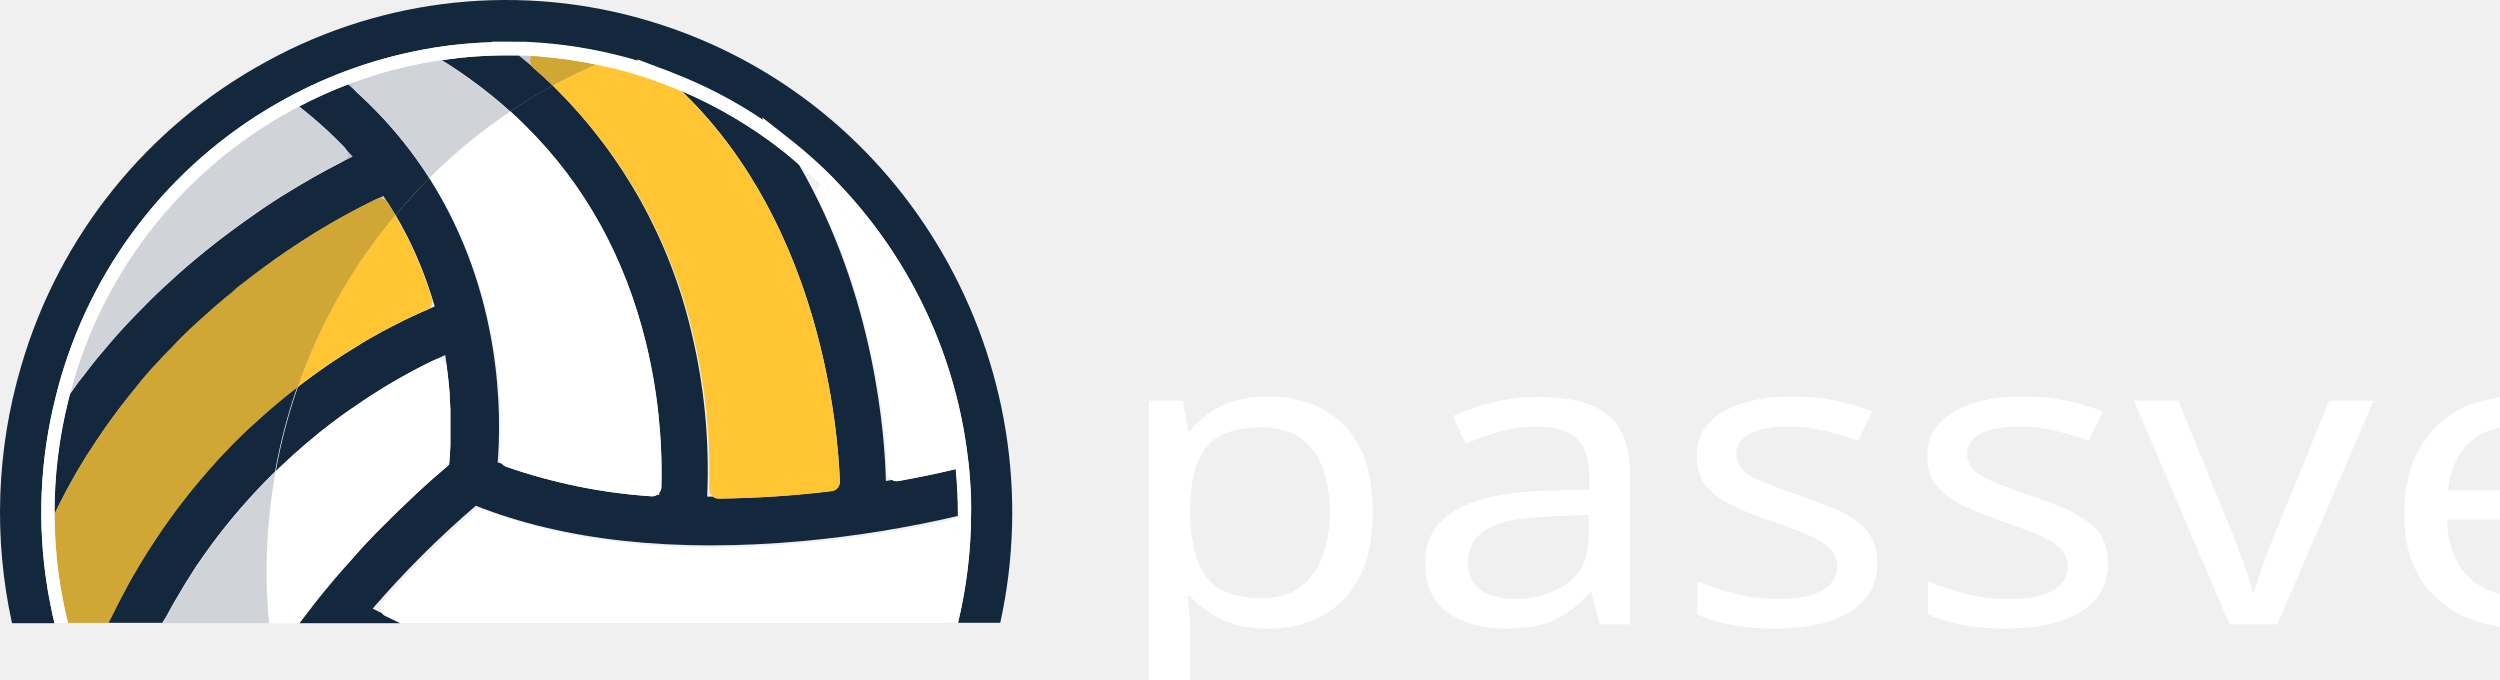
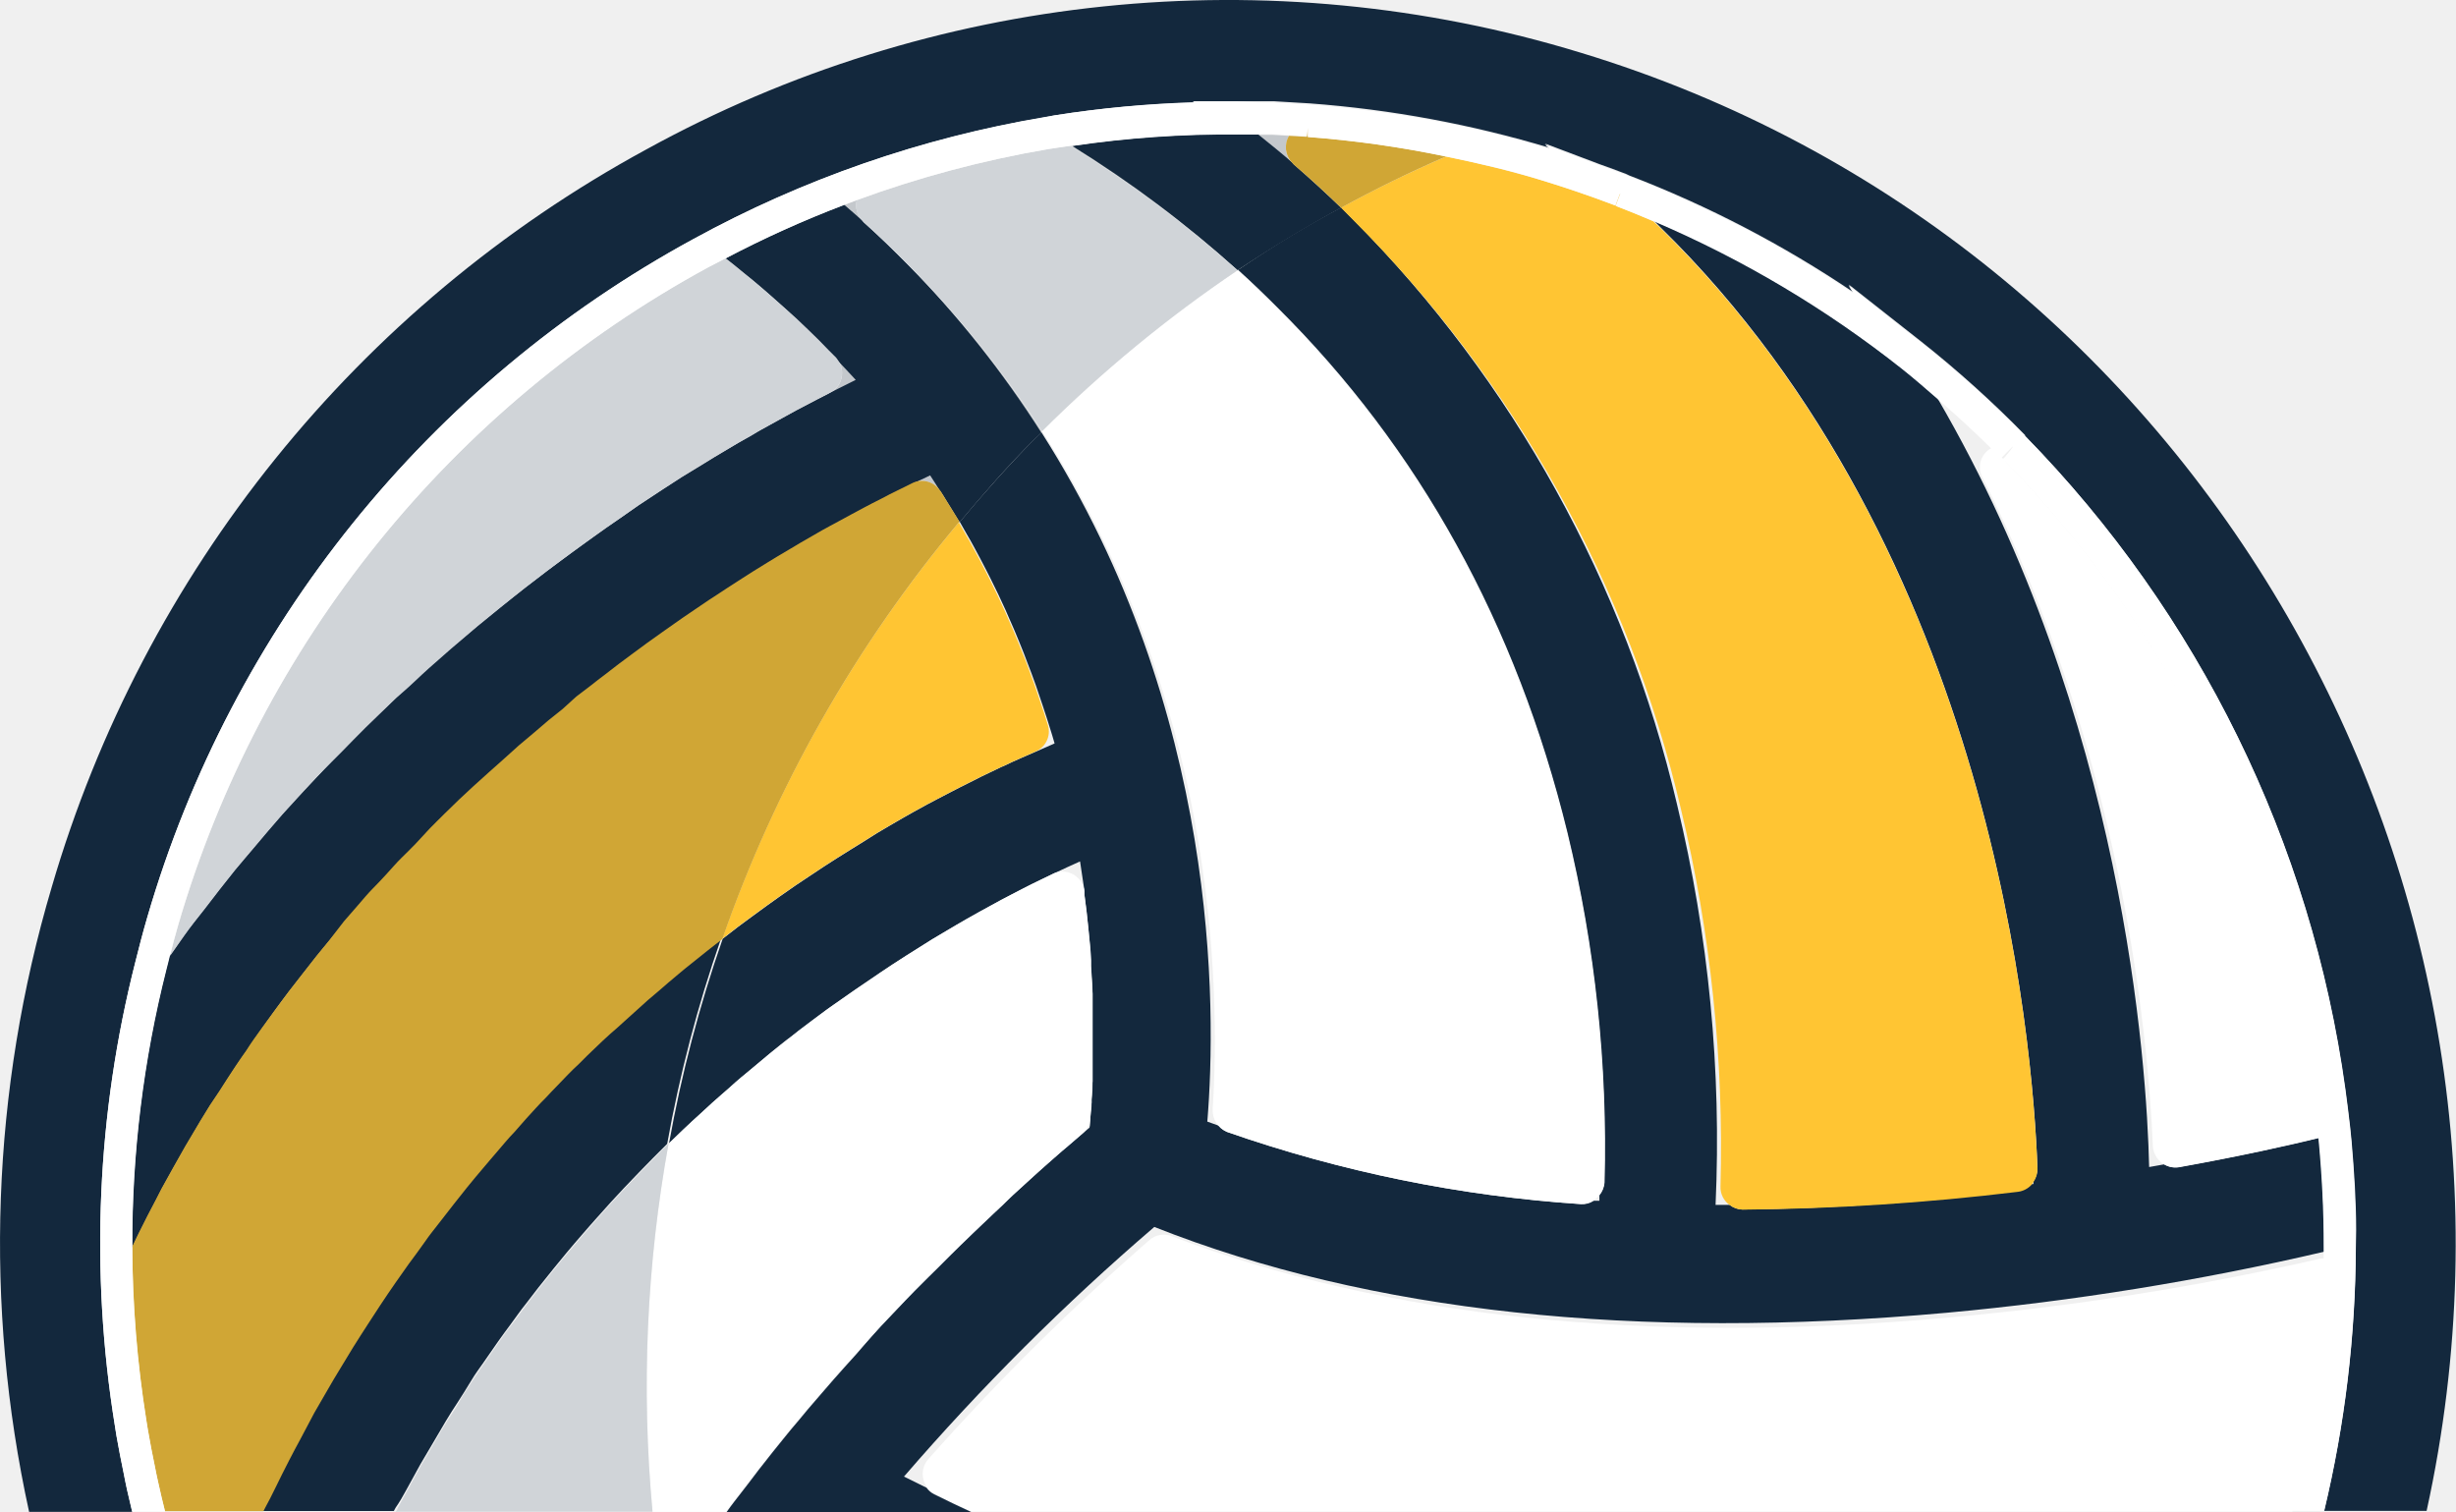
- <svg xmlns="http://www.w3.org/2000/svg" viewBox="0 0 431.26 117.29">
+ <svg xmlns="http://www.w3.org/2000/svg" viewBox="0 0 174.64 107.5">
  <defs>
-     <style>.cls-1{fill:none;}.cls-2{fill:#13283d;}.cls-3,.cls-6{fill:#fff;}.cls-4{fill:#ffc533;}.cls-5{opacity:0.2;}.cls-6{font-size:72px;font-family:AmericanCaptain, American Captain;letter-spacing:0.01em;}</style>
+     <style>.cls-1{fill:none;}.cls-2{fill:#13283d;}.cls-3{fill:#fff;}.cls-4{fill:#ffc533;}.cls-5{opacity:0.2;}</style>
  </defs>
  <g id="Layer_2" data-name="Layer 2">
    <g id="Layer_1-2" data-name="Layer 1">
      <path class="cls-1" d="M77.81,75.09c0,.54,0,1,0,1.54C77.78,76.14,77.8,75.63,77.81,75.09Z" />
      <path class="cls-1" d="M77.82,73.17c0,.59,0,1.15,0,1.69C77.82,74.32,77.83,73.76,77.82,73.17Z" />
      <path class="cls-1" d="M77.78,71.08c0,.66,0,1.31,0,1.92C77.82,72.39,77.8,71.74,77.78,71.08Z" />
      <path class="cls-1" d="M77.66,68.66c0,.7.08,1.38.11,2C77.74,70,77.71,69.36,77.66,68.66Z" />
      <path class="cls-1" d="M76.5,81.07l-.51.44Z" />
      <path class="cls-1" d="M77.74,76.92c0,.46,0,.91-.07,1.31C77.7,77.83,77.72,77.38,77.74,76.92Z" />
      <path class="cls-1" d="M75.55,81.88l-.56.49Z" />
      <path class="cls-1" d="M77.66,78.43q0,.58-.09,1.08Q77.61,79,77.66,78.43Z" />
      <path class="cls-1" d="M69.6,64.83l.73-.4Z" />
      <path class="cls-1" d="M68,65.77l.76-.44Z" />
      <path class="cls-1" d="M66.23,66.79l.79-.47Z" />
      <path class="cls-1" d="M71.17,64l.69-.36Z" />
      <path class="cls-1" d="M77.16,63.58c.11.82.21,1.62.28,2.39C77.37,65.2,77.27,64.4,77.16,63.58Z" />
      <path class="cls-1" d="M77.45,66c.07.79.14,1.55.19,2.3C77.59,67.54,77.52,66.78,77.45,66Z" />
      <path class="cls-1" d="M74,62.51l.6-.29Z" />
      <path class="cls-1" d="M72.65,63.2l.65-.33Z" />
      <path class="cls-1" d="M64.44,67.91l.78-.49Z" />
      <path class="cls-1" d="M56.74,101c-.36.42-.72.85-1.07,1.29C56,101.86,56.38,101.43,56.74,101Z" />
      <path class="cls-1" d="M54.92,103.23l-1,1.27Z" />
      <path class="cls-1" d="M58.62,98.8l-1.19,1.38Z" />
      <path class="cls-1" d="M76.86,80.76l.64-.53c0-.2,0-.43.06-.66A1.59,1.59,0,0,1,77,80.64Z" />
      <path class="cls-1" d="M60.83,96.31c-.54.59-1.08,1.2-1.63,1.82C59.75,97.51,60.29,96.9,60.83,96.31Z" />
      <path class="cls-1" d="M53.14,105.49c-.33.43-.66.85-1,1.29C52.48,106.34,52.81,105.92,53.14,105.49Z" />
      <path class="cls-1" d="M65.05,91.81l1-1Z" />
      <path class="cls-1" d="M62.69,94.28,61,96.16Z" />
      <path class="cls-1" d="M77.13,63.29c-.1-.68-.2-1.37-.31-2.08-.57.25-1.21.55-1.87.86A1.57,1.57,0,0,1,77.13,63.29Z" />
      <path class="cls-1" d="M74.49,82.81l-.63.56Z" />
      <path class="cls-1" d="M73.32,83.86l-.69.63Z" />
      <path class="cls-1" d="M70.65,86.31l-.8.76Z" />
      <path class="cls-1" d="M64.39,92.49l-1.14,1.2Z" />
      <path class="cls-1" d="M69.19,87.7l-.86.83Z" />
      <path class="cls-1" d="M67.65,89.2l-.92.92Z" />
      <path class="cls-1" d="M72,85l-.74.68Z" />
      <path class="cls-1" d="M71.47,43.35l.23.53Z" />
      <path class="cls-1" d="M72.44,45.61c.12.28.22.55.33.82C72.66,46.16,72.56,45.89,72.44,45.61Z" />
      <path class="cls-1" d="M68.73,38c.16.27.32.55.47.83C69.05,38.54,68.89,38.26,68.73,38Z" />
      <path class="cls-1" d="M70.09,40.5l.3.59Z" />
      <path class="cls-1" d="M73.32,47.87c.11.29.21.59.32.88C73.53,48.46,73.43,48.16,73.32,47.87Z" />
      <path class="cls-1" d="M62.59,69.12l.78-.52Z" />
      <path class="cls-1" d="M69.3,55.47l-1,.5Z" />
      <path class="cls-1" d="M74.1,50.11c.1.3.19.59.29.88C74.29,50.7,74.2,50.41,74.1,50.11Z" />
      <polygon class="cls-1" points="143.15 31.75 143.15 31.75 143.1 31.8 143.11 31.8 143.15 31.75" />
      <polygon class="cls-1" points="115.22 13.72 115.21 13.73 115.22 13.73 115.22 13.72" />
      <path class="cls-1" d="M82.08,87.24A167.6,167.6,0,0,0,64.28,105l1.6.79a1.6,1.6,0,0,1,.07-2,170.56,170.56,0,0,1,15.76-15.6,1.53,1.53,0,0,1,1.55-.27c15.11,5.8,33.76,7.74,55.5,5.77a197.24,197.24,0,0,0,26-4.12,1.43,1.43,0,0,1,.46,0c0-.16,0-.32,0-.48a197.29,197.29,0,0,1-26.83,4.31C116.29,95.34,97.35,93.29,82.08,87.24Z" />
      <path class="cls-1" d="M122.34,84.38a102.8,102.8,0,0,0-2.81-26.84A87.41,87.41,0,0,0,96.24,15.66a87.51,87.51,0,0,1,23,41.56A101.82,101.82,0,0,1,122,85.69h1A1.54,1.54,0,0,1,122.34,84.38Z" />
      <path class="cls-1" d="M153.9,82.82a1.53,1.53,0,0,1-.81-1.28c-.36-8.24-2.29-28.09-12.17-47.69a1.54,1.54,0,0,1,.61-2.06c-1.21-1.2-2.47-2.35-3.76-3.46C151.05,51.11,152.66,75.67,152.83,83Z" />
      <path class="cls-1" d="M144.44,84.26l.16,0c0-.06,0-.13,0-.19S144.5,84.19,144.44,84.26Z" />
      <path class="cls-1" d="M117.61,15.75l0,0,.49.46C117.9,16,117.76,15.89,117.61,15.75Z" />
      <path class="cls-1" d="M71.23,54.53l-1.42.68Z" />
      <path class="cls-1" d="M51.87,77.33c.27-.25.55-.5.83-.73C52.42,76.83,52.14,77.08,51.87,77.33Z" />
      <path class="cls-1" d="M47.68,81.18l.9-.87Z" />
      <path class="cls-1" d="M54,75.52l.74-.62Z" />
      <path class="cls-1" d="M49.77,79.21l.88-.81C50.35,78.66,50.06,78.94,49.77,79.21Z" />
      <path class="cls-1" d="M60.68,70.42l.75-.51Z" />
      <path class="cls-1" d="M56.31,73.66l.44-.35Z" />
      <path class="cls-1" d="M67.65,56.3l-1,.52Z" />
      <path class="cls-1" d="M58.74,71.81l.51-.36Z" />
      <path class="cls-1" d="M64.21,58.17l-1,.58Z" />
      <path class="cls-1" d="M62.39,59.23l-1,.63Z" />
      <path class="cls-1" d="M66,57.19l-1,.55Z" />
      <path class="cls-1" d="M58.57,61.61l-1.1.73Z" />
      <path class="cls-1" d="M56.57,62.94l-1.12.78Z" />
      <path class="cls-1" d="M54.54,64.37l-1.15.84Z" />
      <path class="cls-1" d="M60.51,60.38l-1.07.67Z" />
      <path class="cls-1" d="M72.55,53.93c-.37.16-.76.34-1.15.53C71.79,54.27,72.18,54.09,72.55,53.93Z" />
      <path class="cls-1" d="M74.1,30.66a.46.46,0,0,0-.07.07c12.64,19.86,12.45,40.93,11.79,49l.81.29a1.57,1.57,0,0,1-.4-1.14C86.8,70,86.41,49.74,74.1,30.66Z" />
      <path class="cls-1" d="M90.82,21.88Q89.46,20.52,88,19.21h0C89,20.09,89.91,21,90.82,21.88Z" />
      <path class="cls-1" d="M51.36,66.75l1.11-.86-1.11.86Z" />
      <path class="cls-1" d="M73.68,53.43l-.67.3L75,52.89c-.12-.43-.26-.87-.4-1.31A1.54,1.54,0,0,1,73.68,53.43Z" />
      <path class="cls-1" d="M113.3,85.37l.4,0c0-.12,0-.26,0-.39A1.44,1.44,0,0,1,113.3,85.37Z" />
      <path class="cls-2" d="M112.41,3.75a85.81,85.81,0,0,0-66.48,6.89A87.63,87.63,0,0,0,3.68,63.07,89.12,89.12,0,0,0,2.07,107.5H9.4c-.12-.53-.25-1-.37-1.58-.08-.38-.16-.75-.23-1.13-.19-.9-.36-1.8-.52-2.7l-.11-.7a81.17,81.17,0,0,1,1.46-33c.26-1.05.54-2.12.85-3.18A80.52,80.52,0,0,1,49.3,17a79.41,79.41,0,0,1,25-8.66L75,8.2a78.67,78.67,0,0,1,9.93-.93l-.08-.07,3.18,0,1.85,0h.72l2.53.15,0,.38,0-.38a79.86,79.86,0,0,1,17.09,3.17l-.35-.31,3.89,1.47c.62.22,1.25.45,1.87.69l.23.11a79.27,79.27,0,0,1,15.95,8.31l-.35-.56,5.16,4.06A78.43,78.43,0,0,1,144,30.94L144,31a82.54,82.54,0,0,1,22.75,46.39h0c.12.9.24,1.81.34,2.72l.1,1h0c.18,2.09.29,4.2.32,6.29h0v1.28a81.63,81.63,0,0,1-2.25,18.75h7.29C182.36,62.75,156.44,17.12,112.41,3.75Z" />
      <path class="cls-2" d="M65.88,105.78l-1.6-.79a167.6,167.6,0,0,1,17.8-17.75c15.27,6.05,34.21,8.1,56.36,6.1A197.29,197.29,0,0,0,165.27,89c0-.1,0-.19,0-.28h0c0-2.58-.13-5.21-.38-7.82-2,.49-5.46,1.28-10,2.09a1.53,1.53,0,0,1-1-.2l-1.07.19c-.17-7.34-1.78-31.9-15.06-54.68-.82-.71-1.64-1.43-2.5-2.11v0a77.2,77.2,0,0,0-17.65-10.49c.15.14.29.29.44.44,23.67,23.17,26.5,57.92,26.83,66.92a1.61,1.61,0,0,1-.29.94c0,.06,0,.13,0,.19l-.16,0a1.58,1.58,0,0,1-.93.48A173.85,173.85,0,0,1,123.91,86a1.56,1.56,0,0,1-.92-.33h-1a101.82,101.82,0,0,0-2.74-28.47,87.51,87.51,0,0,0-23-41.56l-.88-.89q-3.75,2-7.33,4.44,1.43,1.3,2.79,2.67c10.08,10,17,22.51,20.63,37.34a94.88,94.88,0,0,1,2.64,24.87,1.61,1.61,0,0,1-.37.92c0,.13,0,.27,0,.39l-.4,0a1.45,1.45,0,0,1-.9.24,95.49,95.49,0,0,1-25.15-5.13,1.55,1.55,0,0,1-.62-.45l-.81-.29c.66-8.08.85-29.15-11.79-49l-.53.5c-1.86,1.89-3.61,3.85-5.28,5.86l.51.9c.16.27.32.55.47.83.31.56.6,1.12.89,1.68l.3.59c.38.75.74,1.51,1.08,2.26l.23.53c.26.58.51,1.16.74,1.73.12.28.22.55.33.82.19.48.37,1,.55,1.44.11.29.21.59.32.88.16.46.31.91.46,1.36.1.3.19.59.29.88s.11.36.17.54v0c.14.44.28.88.4,1.31L73,53.73l-.46.2c-.37.16-.76.34-1.15.53l-.17.07-1.42.68-.51.26-1,.5-.64.33-1,.52-.7.37-1,.55-.76.43-1,.58-.81.48-1,.63-.84.52-1.07.67-.87.56-1.1.73-.9.6-1.12.78-.91.65-1.15.84-.92.68-1.11.86a95,95,0,0,0-3.82,14.57l.14-.14.9-.87c.4-.38.79-.74,1.19-1.1s.58-.55.88-.81.81-.72,1.22-1.07.55-.5.83-.73L54,75.52l.74-.62c.53-.43,1-.83,1.57-1.24l.44-.35c.67-.52,1.33-1,2-1.5l.51-.36,1.43-1,.75-.51,1.16-.79.78-.52,1.07-.69.78-.49,1-.63.79-.47.93-.55.76-.44.89-.5.73-.4.84-.46.69-.36.79-.41.65-.33.74-.36.6-.29.29-.14h0c.66-.31,1.3-.61,1.87-.86.11.71.21,1.4.31,2.08v0a2.3,2.3,0,0,1,0,.26c.11.82.21,1.62.28,2.39v0c.07.79.14,1.55.19,2.3,0,.12,0,.25,0,.37,0,.7.08,1.38.11,2,0,.13,0,.26,0,.38,0,.66,0,1.31,0,1.92v.17c0,.59,0,1.15,0,1.69v.23c0,.54,0,1,0,1.54,0,.1,0,.19,0,.29,0,.46,0,.91-.07,1.31a1.34,1.34,0,0,0,0,.2q0,.58-.09,1.08v.06h0c0,.23,0,.46-.06.66l-.64.53-.36.31-.51.44-.44.37-.56.49-.5.44-.63.56-.54.49-.69.63L72,85l-.74.68-.64.6-.8.76-.66.63-.86.83-.68.67-.92.92-.68.67-1,1-.66.68-1.14,1.2-.56.59L61,96.16l-.13.15c-.54.59-1.08,1.2-1.63,1.82l-.58.67-1.19,1.38-.69.83c-.36.42-.72.85-1.07,1.29s-.5.62-.75.93l-1,1.27-.76,1c-.33.43-.66.85-1,1.29-.18.23-.36.48-.53.72H69.06c-.88-.41-1.75-.82-2.63-1.26A1.46,1.46,0,0,1,65.88,105.78Z" />
      <path class="cls-3" d="M140.92,33.85c9.88,19.6,11.81,39.45,12.17,47.69A1.62,1.62,0,0,0,154.93,83c4.5-.81,8-1.6,10-2.09,0-.19,0-.37,0-.56l-.11-1h0l-.21-1.61h0a80.18,80.18,0,0,0-22.07-45l.65-.88h0l-.75.76-.82-.77A1.54,1.54,0,0,0,140.92,33.85Z" />
      <path class="cls-3" d="M164.8,89.54a197.24,197.24,0,0,1-26,4.12c-21.74,2-40.39,0-55.5-5.77a1.53,1.53,0,0,0-1.55.27A170.56,170.56,0,0,0,66,103.76a1.6,1.6,0,0,0-.07,2,1.46,1.46,0,0,0,.55.46c.88.44,1.75.85,2.63,1.26H163a79.6,79.6,0,0,0,2.29-18A1.43,1.43,0,0,0,164.8,89.54Z" />
      <path class="cls-3" d="M74.1,30.66C86.41,49.74,86.8,70,86.23,78.89a1.66,1.66,0,0,0,1,1.59,95.49,95.49,0,0,0,25.15,5.13,1.45,1.45,0,0,0,.9-.24,1.44,1.44,0,0,0,.42-.36,1.61,1.61,0,0,0,.37-.92,94.88,94.88,0,0,0-2.64-24.87c-3.63-14.83-10.55-27.31-20.63-37.34C89.91,21,89,20.09,88,19.22A94.64,94.64,0,0,0,74.1,30.66Z" />
      <path class="cls-4" d="M95.36,14.77l.88.89a87.41,87.41,0,0,1,23.29,41.88,102.8,102.8,0,0,1,2.81,26.84,1.54,1.54,0,0,0,.65,1.3,1.56,1.56,0,0,0,.92.33,173.85,173.85,0,0,0,19.6-1.27,1.58,1.58,0,0,0,.93-.48c.06-.07.1-.14.15-.21a1.61,1.61,0,0,0,.29-.94c-.33-9-3.16-43.75-26.83-66.92l-.49-.46c-.88-.38-1.78-.74-2.68-1.09l.34-.91h0l-.07.08-.3.8c-1.74-.66-3.46-1.25-5.13-1.76-2.27-.69-4.57-1.24-6.9-1.72Q99,12.78,95.36,14.77Z" />
      <path class="cls-3" d="M53.14,105.49l.76-1,1-1.27c.25-.31.49-.62.75-.93s.71-.87,1.07-1.29l.69-.83,1.19-1.38.58-.67c.55-.62,1.09-1.23,1.63-1.82l.13-.15,1.73-1.88.56-.59,1.14-1.2.66-.68,1-1,.68-.67.92-.92.68-.67.86-.83.66-.63.8-.76.64-.6L72,85l.6-.54.69-.63.54-.49.63-.56.5-.44.56-.49.44-.37.51-.44.36-.31.14-.12a1.59,1.59,0,0,0,.56-1.07h0v-.06q0-.49.09-1.08a1.34,1.34,0,0,1,0-.2c0-.4,0-.85.07-1.31,0-.1,0-.19,0-.29,0-.49,0-1,0-1.54v-.23c0-.54,0-1.1,0-1.69V73c0-.61,0-1.26,0-1.92,0-.12,0-.25,0-.38,0-.66-.06-1.34-.11-2,0-.12,0-.25,0-.37,0-.75-.12-1.51-.19-2.3v0c-.07-.77-.17-1.57-.28-2.39a2.3,2.3,0,0,0,0-.26v0A1.57,1.57,0,0,0,75,62.07h0l-.29.14-.6.29-.74.36-.65.33-.79.41-.69.36-.84.46-.73.4-.89.5-.76.44-.93.55-.79.47-1,.63-.78.49-1.07.69-.78.52-1.16.79-.75.51-1.43,1-.51.36c-.66.48-1.32,1-2,1.5l-.44.35c-.52.41-1,.81-1.57,1.24l-.74.62L52.7,76.6c-.28.23-.56.48-.83.73s-.82.7-1.22,1.07l-.88.81c-.4.36-.79.72-1.19,1.1l-.9.87-.14.14A96.57,96.57,0,0,0,46.4,107.5h5.22c.17-.24.35-.49.53-.72C52.48,106.34,52.81,105.92,53.14,105.49Z" />
      <path class="cls-4" d="M51.36,66.75l1.11-.86.92-.68,1.15-.84.91-.65,1.12-.78.9-.6,1.1-.73.87-.56,1.07-.67.84-.52,1-.63.81-.48,1-.58.76-.43,1-.55.7-.37,1-.52.64-.33,1-.5.51-.26,1.42-.68.17-.07c.39-.19.78-.37,1.15-.53l.46-.2.67-.3a1.54,1.54,0,0,0,.88-1.85v0c-.06-.18-.12-.36-.17-.54s-.19-.58-.29-.88c-.15-.45-.3-.9-.46-1.36-.11-.29-.21-.59-.32-.88-.18-.48-.36-1-.55-1.44-.11-.27-.21-.54-.33-.82-.23-.57-.48-1.15-.74-1.73l-.23-.53c-.34-.75-.7-1.51-1.08-2.26l-.3-.59c-.29-.56-.58-1.12-.89-1.68-.15-.28-.31-.56-.47-.83l-.51-.9A94.7,94.7,0,0,0,51.36,66.75Z" />
      <g class="cls-5">
        <path class="cls-2" d="M56.94,38.6l-.35.21Z" />
      </g>
      <g class="cls-5">
        <path class="cls-2" d="M55.29,39.58l-.64.39Z" />
      </g>
      <g class="cls-5">
        <path class="cls-2" d="M59.05,37.4l-.53.29Z" />
      </g>
      <g class="cls-5">
        <path class="cls-2" d="M48,44.34l-.88.62Z" />
      </g>
      <g class="cls-5">
        <path class="cls-2" d="M53.55,40.65l-.72.46Z" />
      </g>
      <g class="cls-5">
        <path class="cls-2" d="M51.76,41.8l-.79.52Z" />
      </g>
      <g class="cls-5">
        <path class="cls-2" d="M49.9,43c-.28.18-.56.38-.84.57C49.34,43.41,49.62,43.21,49.9,43Z" />
      </g>
      <g class="cls-5">
        <path class="cls-2" d="M29.55,60c-.32.33-.65.66-1,1C28.9,60.67,29.23,60.34,29.55,60Z" />
      </g>
      <g class="cls-5">
        <path class="cls-2" d="M15.6,77.58l-.67,1Z" />
      </g>
      <g class="cls-5">
        <path class="cls-2" d="M17.52,74.69c-.26.37-.53.75-.78,1.13C17,75.44,17.26,75.06,17.52,74.69Z" />
      </g>
      <g class="cls-5">
        <path class="cls-2" d="M19.44,72l-.83,1.14Z" />
      </g>
      <g class="cls-5">
        <path class="cls-2" d="M21.41,69.37l-.88,1.13Z" />
      </g>
      <g class="cls-5">
        <path class="cls-2" d="M64.9,34.34a1.54,1.54,0,0,1,1.91.5c-.23-.36-.45-.72-.69-1.08Z" />
      </g>
      <g class="cls-5">
        <path class="cls-2" d="M25.43,64.49l-.94,1.08Z" />
      </g>
      <g class="cls-5">
        <path class="cls-2" d="M30.66,58.88c.32-.33.65-.65,1-1C31.31,58.23,31,58.55,30.66,58.88Z" />
      </g>
      <g class="cls-5">
        <path class="cls-2" d="M11.5,84.54l-.42.82Z" />
      </g>
      <g class="cls-5">
        <path class="cls-2" d="M13.59,80.84c-.13.23-.28.46-.41.69C13.31,81.3,13.46,81.07,13.59,80.84Z" />
      </g>
      <g class="cls-5">
        <path class="cls-2" d="M37.9,52.16l-1,.84Z" />
      </g>
      <g class="cls-5">
        <path class="cls-2" d="M40,50.42l-1,.8Z" />
      </g>
      <g class="cls-5">
        <path class="cls-2" d="M27.48,62.2c-.32.35-.64.69-.95,1C26.84,62.89,27.16,62.55,27.48,62.2Z" />
      </g>
      <g class="cls-5">
        <path class="cls-2" d="M46,45.73l-.91.67Z" />
      </g>
      <g class="cls-5">
        <path class="cls-2" d="M44,47.21l-.92.71Z" />
      </g>
      <g class="cls-5">
        <path class="cls-2" d="M42,48.77l-1,.76Z" />
      </g>
      <g class="cls-5">
        <path class="cls-2" d="M35.81,54l-1,.89Z" />
      </g>
      <g class="cls-5">
        <path class="cls-2" d="M60.59,36.55l-.57.31Z" />
      </g>
      <g class="cls-5">
        <path class="cls-2" d="M33.72,55.9l-1,.93Z" />
      </g>
      <g class="cls-5">
        <path class="cls-2" d="M24.25,97.22c-.36.58-.71,1.18-1.06,1.79C23.54,98.4,23.89,97.8,24.25,97.22Z" />
      </g>
      <g class="cls-5">
        <path class="cls-2" d="M64.6,18.86A72.9,72.9,0,0,1,74,30.73a.46.46,0,0,1,.07-.07A72.61,72.61,0,0,0,64.6,18.86Z" />
      </g>
      <g class="cls-5">
        <path class="cls-2" d="M48.23,69.25c-.45.37-.91.77-1.36,1.16C47.32,70,47.78,69.62,48.23,69.25Z" />
      </g>
      <g class="cls-5">
        <path class="cls-2" d="M45.59,83.27l.92-.94Z" />
      </g>
      <g class="cls-5">
        <path class="cls-2" d="M50.36,67.52l-1.25,1Z" />
      </g>
      <g class="cls-5">
        <path class="cls-2" d="M46.08,71.08l-1.72,1.55Z" />
      </g>
      <g class="cls-5">
        <path class="cls-2" d="M34.4,83q-.6.7-1.2,1.44Q33.8,83.71,34.4,83Z" />
      </g>
      <g class="cls-5">
        <path class="cls-2" d="M43.92,73c-.72.66-1.44,1.35-2.16,2C42.48,74.38,43.2,73.69,43.92,73Z" />
      </g>
      <g class="cls-5">
        <path class="cls-2" d="M38.8,78.09c-.45.48-.9,1-1.35,1.44C37.9,79,38.35,78.57,38.8,78.09Z" />
      </g>
      <g class="cls-5">
        <path class="cls-2" d="M36.57,80.51c-.42.47-.84.94-1.25,1.42C35.73,81.45,36.15,81,36.57,80.51Z" />
      </g>
      <g class="cls-5">
        <path class="cls-2" d="M36.38,94.16c-.3.4-.6.81-.89,1.22C35.78,95,36.08,94.56,36.38,94.16Z" />
      </g>
      <g class="cls-5">
        <path class="cls-2" d="M28.9,105.92c-.24.44-.49.88-.73,1.34C28.41,106.8,28.66,106.36,28.9,105.92Z" />
      </g>
      <g class="cls-5">
        <path class="cls-2" d="M34.44,96.89c-.29.42-.58.84-.86,1.27C33.86,97.73,34.15,97.31,34.44,96.89Z" />
      </g>
      <g class="cls-5">
        <path class="cls-2" d="M62,35.8l-.57.3Z" />
      </g>
      <g class="cls-5">
        <path class="cls-2" d="M32.54,99.76c-.28.43-.55.86-.82,1.3C32,100.62,32.26,100.19,32.54,99.76Z" />
      </g>
      <g class="cls-5">
        <path class="cls-2" d="M30.7,102.76l-.79,1.34Z" />
      </g>
      <g class="cls-5">
        <path class="cls-2" d="M38.35,91.55l-.9,1.17Z" />
      </g>
      <g class="cls-5">
        <path class="cls-2" d="M39.6,77.25c.52-.54,1-1.06,1.56-1.57C40.64,76.19,40.12,76.71,39.6,77.25Z" />
      </g>
      <g class="cls-5">
        <path class="cls-2" d="M51.27,66.81l.09-.06h0Z" />
      </g>
      <g class="cls-5">
        <path class="cls-2" d="M26.18,94.13c-.36.55-.72,1.12-1.08,1.69C25.46,95.25,25.82,94.68,26.18,94.13Z" />
      </g>
      <g class="cls-5">
        <path class="cls-2" d="M63.27,35.14c-.17.1-.35.18-.53.28C62.92,35.32,63.1,35.24,63.27,35.14Z" />
      </g>
      <g class="cls-5">
        <path class="cls-2" d="M67.88,36.54c-.17-.3-.36-.59-.55-.89C67.52,36,67.71,36.24,67.88,36.54Z" />
      </g>
      <g class="cls-5">
        <path class="cls-2" d="M32.28,85.61c-.39.49-.77,1-1.16,1.49C31.51,86.59,31.89,86.1,32.28,85.61Z" />
      </g>
      <g class="cls-5">
        <path class="cls-2" d="M64.45,34.56l-.51.25Z" />
      </g>
      <g class="cls-5">
        <path class="cls-2" d="M40.36,89.07l-.92,1.12Z" />
      </g>
      <g class="cls-5">
        <path class="cls-2" d="M28.16,91.16c-.37.53-.73,1.07-1.1,1.62C27.43,92.23,27.79,91.69,28.16,91.16Z" />
      </g>
      <g class="cls-5">
        <path class="cls-2" d="M42.4,86.71c-.31.34-.62.7-.93,1.06C41.78,87.41,42.09,87.05,42.4,86.71Z" />
      </g>
      <g class="cls-5">
        <path class="cls-2" d="M30.2,88.32c-.38.51-.75,1-1.13,1.55C29.45,89.35,29.82,88.83,30.2,88.32Z" />
      </g>
      <g class="cls-5">
        <path class="cls-2" d="M22.37,100.44l-1,1.89Z" />
      </g>
      <g class="cls-5">
        <path class="cls-2" d="M44.45,84.46l-.93,1Z" />
      </g>
      <g class="cls-5">
        <path class="cls-2" d="M20.57,103.8c-.34.67-.68,1.35-1,2C19.89,105.15,20.23,104.47,20.57,103.8Z" />
      </g>
      <g class="cls-5">
        <path class="cls-2" d="M23.4,66.88c-.3.37-.61.73-.91,1.11C22.79,67.61,23.1,67.25,23.4,66.88Z" />
      </g>
      <g class="cls-5">
        <path class="cls-2" d="M33.93,44.52,32,46.13Z" />
      </g>
      <g class="cls-5">
        <path class="cls-2" d="M91.67,9.66,90.5,9.59v0h-.13v0h-.05v0l-.51,0h-.34c.82.67,1.64,1.33,2.42,2A1.57,1.57,0,0,1,91.67,9.66Z" />
      </g>
      <g class="cls-5">
        <path class="cls-2" d="M30.47,47.51c-.64.57-1.28,1.16-1.91,1.75C29.19,48.67,29.83,48.08,30.47,47.51Z" />
      </g>
      <g class="cls-5">
        <path class="cls-2" d="M44,36.91c-.59.4-1.17.81-1.77,1.24C42.79,37.72,43.38,37.31,44,36.91Z" />
      </g>
      <g class="cls-5">
        <path class="cls-2" d="M37.35,41.76c-.62.48-1.23,1-1.85,1.48Z" />
      </g>
      <g class="cls-5">
        <path class="cls-2" d="M27,50.74c-.65.62-1.29,1.26-1.94,1.91C25.7,52,26.34,51.36,27,50.74Z" />
      </g>
      <g class="cls-5">
        <path class="cls-2" d="M40.71,39.23c-.61.44-1.21.89-1.82,1.35C39.5,40.12,40.1,39.67,40.71,39.23Z" />
      </g>
      <g class="cls-5">
        <path class="cls-2" d="M20.09,57.91c-.68.76-1.34,1.55-2,2.34C18.75,59.46,19.41,58.67,20.09,57.91Z" />
      </g>
      <g class="cls-5">
        <path class="cls-2" d="M88,19.21a82,82,0,0,0-11.76-8.86l-.15,0A83.45,83.45,0,0,1,88,19.22Z" />
      </g>
      <g class="cls-5">
        <path class="cls-2" d="M47.11,34.81,45.4,35.93Z" />
      </g>
      <g class="cls-5">
        <path class="cls-2" d="M18.74,107.5h0l.09-.2Z" />
      </g>
      <g class="cls-5">
        <path class="cls-2" d="M12.09,68h0c.46-.63.9-1.29,1.36-1.92C13,66.68,12.54,67.34,12.09,68Z" />
      </g>
      <g class="cls-5">
        <path class="cls-2" d="M16.72,61.86c-.73.9-1.46,1.85-2.18,2.79C15.26,63.71,16,62.76,16.72,61.86Z" />
      </g>
      <g class="cls-5">
        <path class="cls-2" d="M21.56,56.3c.65-.71,1.31-1.42,2-2.1C22.87,54.88,22.21,55.59,21.56,56.3Z" />
      </g>
      <g class="cls-5">
        <path class="cls-2" d="M59,27.94l-.1.06,2-1c-.43-.48-.89-1-1.33-1.42A1.58,1.58,0,0,1,59,27.94Z" />
      </g>
      <g class="cls-5">
        <path class="cls-2" d="M9.4,88.7h0c.17-.35.33-.71.51-1.06C9.73,88,9.57,88.35,9.4,88.7Z" />
      </g>
      <g class="cls-5">
        <path class="cls-2" d="M58.2,24.21l.7.72Z" />
      </g>
      <g class="cls-5">
        <path class="cls-2" d="M55.61,29.73l-1.52.84Z" />
      </g>
      <g class="cls-5">
        <path class="cls-2" d="M53.14,19.63l.36.29Z" />
      </g>
      <g class="cls-5">
        <path class="cls-2" d="M58.07,28.41l-1.47.77Z" />
      </g>
      <g class="cls-5">
        <path class="cls-2" d="M55.91,22l.65.61Z" />
      </g>
      <g class="cls-5">
        <path class="cls-2" d="M60.92,14.24l-.88.33c.43.37.86.74,1.28,1.12A1.61,1.61,0,0,1,60.92,14.24Z" />
      </g>
      <g class="cls-5">
        <path class="cls-2" d="M53,31.23c-.52.3-1,.59-1.57.92Z" />
      </g>
      <g class="cls-5">
        <path class="cls-2" d="M50.11,32.92l-1.64,1C49,33.58,49.57,33.25,50.11,32.92Z" />
      </g>
      <path class="cls-2" d="M11.08,85.36l.42-.82c.55-1,1.11-2,1.68-3,.13-.23.28-.46.41-.69.44-.75.88-1.49,1.34-2.22l.67-1c.38-.59.75-1.18,1.14-1.76.25-.38.52-.76.78-1.13.36-.53.72-1.06,1.09-1.58L19.44,72c.36-.49.72-1,1.09-1.47l.88-1.13c.36-.46.72-.93,1.08-1.38s.61-.74.91-1.11l1.09-1.31.94-1.08c.36-.42.73-.84,1.1-1.24s.63-.7.95-1,.73-.8,1.1-1.19.65-.67,1-1l1.11-1.13c.32-.33.65-.65,1-1l1.11-1.08,1-.93,1.11-1,1-.89,1.11-1,1-.84,1.1-.94,1-.8,1.11-.89,1-.76c.36-.29.73-.57,1.1-.85l.92-.71,1.09-.81.91-.67L47.11,45l.88-.62c.36-.26.72-.5,1.07-.74s.56-.39.84-.57.71-.48,1.07-.71l.79-.52,1.07-.69.72-.46,1.1-.68.64-.39,1.3-.77.35-.21,1.58-.91.53-.29,1-.54.57-.31.84-.45.57-.3.74-.38c.18-.1.36-.18.53-.28l.67-.33.51-.25.44-.22h0l1.22-.58c.24.36.46.72.69,1.08,0,0,0,0,.06.07.16.24.31.49.46.74s.38.59.55.89.23.36.34.55c1.67-2,3.42-4,5.28-5.86l.53-.5A72.9,72.9,0,0,0,64.6,18.86c-1-1-2.07-2.05-3.19-3.06l-.09-.11c-.42-.38-.85-.75-1.28-1.12a77.1,77.1,0,0,0-8.46,3.81c.53.41,1,.83,1.56,1.25l.36.29c.83.69,1.63,1.4,2.41,2.1l.65.61c.56.52,1.1,1.05,1.64,1.58l.7.72.52.52a1.7,1.7,0,0,1,.1.14c.44.47.9.94,1.33,1.42l-2,1-.8.41-1.47.77-1,.55-1.52.84c-.37.2-.76.44-1.14.66l-1.57.92c-.42.24-.85.51-1.27.77s-1.09.66-1.64,1l-1.36.88L45.4,35.93l-1.43,1c-.59.4-1.18.81-1.77,1.24s-1,.71-1.49,1.08-1.21.89-1.82,1.35l-1.54,1.18L35.5,43.24l-1.57,1.28L32,46.13c-.52.46-1.05.91-1.57,1.38s-1.28,1.16-1.91,1.75-1,1-1.57,1.48S25.7,52,25.05,52.65s-1,1-1.53,1.55-1.31,1.39-2,2.1c-.49.53-1,1.06-1.47,1.61-.68.76-1.34,1.55-2,2.34-.45.54-.91,1.06-1.36,1.61-.73.9-1.46,1.85-2.18,2.79-.36.47-.74.93-1.1,1.41s-.9,1.29-1.36,1.92c-.08.32-.17.64-.25,1A79.38,79.38,0,0,0,9.4,88.7c.17-.35.33-.71.51-1.06Q10.48,86.49,11.08,85.36Z" />
      <g class="cls-5">
        <path class="cls-2" d="M11.08,85.36l.42-.82c.55-1,1.11-2,1.68-3,.13-.23.28-.46.41-.69.44-.75.88-1.49,1.34-2.22l.67-1c.38-.59.75-1.18,1.14-1.76.25-.38.52-.76.78-1.13.36-.53.72-1.06,1.09-1.58L19.44,72c.36-.49.72-1,1.09-1.47l.88-1.13c.36-.46.72-.93,1.08-1.38s.61-.74.91-1.11l1.09-1.31.94-1.08c.36-.42.73-.84,1.1-1.24s.63-.7.95-1,.73-.8,1.1-1.19.65-.67,1-1l1.11-1.13c.32-.33.65-.65,1-1l1.11-1.08,1-.93,1.11-1,1-.89,1.11-1,1-.84,1.1-.94,1-.8,1.11-.89,1-.76c.36-.29.73-.57,1.1-.85l.92-.71,1.09-.81.91-.67L47.11,45l.88-.62c.36-.26.72-.5,1.07-.74s.56-.39.84-.57.71-.48,1.07-.71l.79-.52,1.07-.69.72-.46,1.1-.68.64-.39,1.3-.77.35-.21,1.58-.91.53-.29,1-.54.57-.31.84-.45.57-.3.74-.38c.18-.1.36-.18.53-.28l.67-.33.51-.25.44-.22h0l1.22-.58c.24.36.46.72.69,1.08,0,0,0,0,.06.07.16.24.31.49.46.74s.38.59.55.89.23.36.34.55c1.67-2,3.42-4,5.28-5.86l.53-.5A72.9,72.9,0,0,0,64.6,18.86c-1-1-2.07-2.05-3.19-3.06l-.09-.11c-.42-.38-.85-.75-1.28-1.12a77.1,77.1,0,0,0-8.46,3.81c.53.41,1,.83,1.56,1.25l.36.29c.83.69,1.63,1.4,2.41,2.1l.65.61c.56.52,1.1,1.05,1.64,1.58l.7.72.52.52a1.7,1.7,0,0,1,.1.14c.44.47.9.94,1.33,1.42l-2,1-.8.41-1.47.77-1,.55-1.52.84c-.37.2-.76.44-1.14.66l-1.57.92c-.42.24-.85.51-1.27.77s-1.09.66-1.64,1l-1.36.88L45.4,35.93l-1.43,1c-.59.4-1.18.81-1.77,1.24s-1,.71-1.49,1.08-1.21.89-1.82,1.35l-1.54,1.18L35.5,43.24l-1.57,1.28L32,46.13c-.52.46-1.05.91-1.57,1.38s-1.28,1.16-1.91,1.75-1,1-1.57,1.48S25.7,52,25.05,52.65s-1,1-1.53,1.55-1.31,1.39-2,2.1c-.49.53-1,1.06-1.47,1.61-.68.76-1.34,1.55-2,2.34-.45.54-.91,1.06-1.36,1.61-.73.9-1.46,1.85-2.18,2.79-.36.47-.74.93-1.1,1.41s-.9,1.29-1.36,1.92c-.08.32-.17.64-.25,1A79.38,79.38,0,0,0,9.4,88.7c.17-.35.33-.71.51-1.06Q10.48,86.49,11.08,85.36Z" />
      </g>
      <path class="cls-2" d="M28.9,105.92c.34-.61.67-1.23,1-1.82l.79-1.34c.33-.57.67-1.14,1-1.7s.54-.87.82-1.3.69-1.08,1-1.6.57-.85.86-1.27l1.05-1.51c.29-.41.59-.82.89-1.22s.71-1,1.07-1.44l.9-1.17,1.09-1.36.92-1.12c.37-.44.74-.88,1.11-1.3s.62-.72.93-1.06.75-.84,1.12-1.25l.93-1,1.14-1.19.92-.94c.34-.34.68-.68,1-1a95,95,0,0,1,3.82-14.57l-.09.06-.91.71-1.25,1c-.3.24-.59.47-.88.72-.45.37-.91.77-1.36,1.16l-.79.67-1.72,1.55-.44.4c-.72.66-1.44,1.35-2.16,2-.2.19-.4.4-.6.6-.52.51-1,1-1.56,1.57-.27.27-.54.56-.8.84-.45.48-.9,1-1.35,1.44l-.88,1c-.42.47-.84.94-1.25,1.42s-.61.72-.92,1.08-.8.95-1.2,1.44l-.92,1.16c-.39.49-.77,1-1.16,1.49s-.61.81-.92,1.22-.75,1-1.13,1.55l-.91,1.29c-.37.53-.73,1.07-1.1,1.62s-.59.89-.88,1.35-.72,1.12-1.08,1.69l-.85,1.4c-.36.58-.71,1.18-1.06,1.79l-.82,1.43-1,1.89c-.26.49-.52,1-.78,1.47-.34.67-.68,1.35-1,2-.24.49-.48,1-.72,1.47l-.09.2H28c.05-.08.09-.16.13-.24C28.41,106.8,28.66,106.36,28.9,105.92Z" />
      <g class="cls-5">
        <path class="cls-2" d="M28.9,105.92c.34-.61.67-1.23,1-1.82l.79-1.34c.33-.57.67-1.14,1-1.7s.54-.87.82-1.3.69-1.08,1-1.6.57-.85.86-1.27l1.05-1.51c.29-.41.59-.82.89-1.22s.71-1,1.07-1.44l.9-1.17,1.09-1.36.92-1.12c.37-.44.74-.88,1.11-1.3s.62-.72.93-1.06.75-.84,1.12-1.25l.93-1,1.14-1.19.92-.94c.34-.34.68-.68,1-1a95,95,0,0,1,3.82-14.57l-.09.06-.91.71-1.25,1c-.3.24-.59.47-.88.72-.45.37-.91.77-1.36,1.16l-.79.67-1.72,1.55-.44.4c-.72.66-1.44,1.35-2.16,2-.2.19-.4.4-.6.6-.52.51-1,1-1.56,1.57-.27.27-.54.56-.8.84-.45.48-.9,1-1.35,1.44l-.88,1c-.42.47-.84.94-1.25,1.42s-.61.72-.92,1.08-.8.95-1.2,1.44l-.92,1.16c-.39.49-.77,1-1.16,1.49s-.61.81-.92,1.22-.75,1-1.13,1.55l-.91,1.29c-.37.53-.73,1.07-1.1,1.62s-.59.89-.88,1.35-.72,1.12-1.08,1.69l-.85,1.4c-.36.58-.71,1.18-1.06,1.79l-.82,1.43-1,1.89c-.26.49-.52,1-.78,1.47-.34.67-.68,1.35-1,2-.24.49-.48,1-.72,1.47l-.09.2H28c.05-.08.09-.16.13-.24C28.41,106.8,28.66,106.36,28.9,105.92Z" />
      </g>
      <path class="cls-2" d="M95.36,14.77Q93.74,13.21,92,11.69s-.06-.08-.1-.12c-.78-.68-1.6-1.34-2.42-2l-.63,0H88a75.93,75.93,0,0,0-11.75.81A82,82,0,0,1,88,19.21Q91.62,16.81,95.36,14.77Z" />
      <g class="cls-5">
        <path class="cls-2" d="M95.36,14.77Q93.74,13.21,92,11.69s-.06-.08-.1-.12c-.78-.68-1.6-1.34-2.42-2l-.63,0H88a75.93,75.93,0,0,0-11.75.81A82,82,0,0,1,88,19.21Q91.62,16.81,95.36,14.77Z" />
      </g>
      <path class="cls-3" d="M61.32,15.69l.09.11c1.12,1,2.17,2,3.19,3.06a72.61,72.61,0,0,1,9.5,11.8A94.64,94.64,0,0,1,88,19.22a83.45,83.45,0,0,0-11.89-8.85c-.39.06-.78.1-1.17.17l-.41.06a77.09,77.09,0,0,0-13.62,3.64A1.61,1.61,0,0,0,61.32,15.69Z" />
      <g class="cls-5">
        <path class="cls-2" d="M61.32,15.69l.09.11c1.12,1,2.17,2,3.19,3.06a72.61,72.61,0,0,1,9.5,11.8A94.64,94.64,0,0,1,88,19.22a83.45,83.45,0,0,0-11.89-8.85c-.39.06-.78.1-1.17.17l-.41.06a77.09,77.09,0,0,0-13.62,3.64A1.61,1.61,0,0,0,61.32,15.69Z" />
      </g>
      <path class="cls-4" d="M91.89,11.57s.06.09.1.12q1.76,1.51,3.37,3.08,3.66-2,7.45-3.64A75.9,75.9,0,0,0,93,9.74l0-.44,0,.44L93,9.07l-.07.66-1.27-.07A1.57,1.57,0,0,0,91.89,11.57Z" />
      <g class="cls-5">
        <path class="cls-2" d="M91.89,11.57s.06.09.1.12q1.76,1.51,3.37,3.08,3.66-2,7.45-3.64A75.9,75.9,0,0,0,93,9.74l0-.44,0,.44L93,9.07l-.07.66-1.27-.07A1.57,1.57,0,0,0,91.89,11.57Z" />
      </g>
      <path class="cls-3" d="M47.54,81.32c-.35.33-.69.67-1,1l-.92.94-1.14,1.19-.93,1c-.37.41-.75.82-1.12,1.25s-.62.7-.93,1.06-.74.86-1.11,1.3l-.92,1.12-1.09,1.36-.9,1.17c-.36.47-.72,1-1.07,1.44s-.6.81-.89,1.22l-1.05,1.51c-.29.42-.58.84-.86,1.27s-.7,1.06-1,1.6-.55.86-.82,1.3-.69,1.13-1,1.7l-.79,1.34c-.34.59-.67,1.21-1,1.82-.24.44-.49.88-.73,1.34,0,.08-.08.16-.13.24H46.4A96.57,96.57,0,0,1,47.54,81.32Z" />
      <g class="cls-5">
        <path class="cls-2" d="M47.54,81.32c-.35.33-.69.67-1,1l-.92.94-1.14,1.19-.93,1c-.37.41-.75.82-1.12,1.25s-.62.7-.93,1.06-.74.86-1.11,1.3l-.92,1.12-1.09,1.36-.9,1.17c-.36.47-.72,1-1.07,1.44s-.6.81-.89,1.22l-1.05,1.51c-.29.42-.58.84-.86,1.27s-.7,1.06-1,1.6-.55.86-.82,1.3-.69,1.13-1,1.7l-.79,1.34c-.34.59-.67,1.21-1,1.82-.24.44-.49.88-.73,1.34,0,.08-.08.16-.13.24H46.4A96.57,96.57,0,0,1,47.54,81.32Z" />
      </g>
      <path class="cls-3" d="M14.54,64.65c.72-.94,1.45-1.89,2.18-2.79.45-.55.91-1.07,1.36-1.61.67-.79,1.33-1.58,2-2.34.49-.55,1-1.08,1.47-1.61.65-.71,1.31-1.42,2-2.1s1-1,1.53-1.55,1.29-1.29,1.94-1.91,1-1,1.57-1.48,1.27-1.18,1.91-1.75,1.05-.92,1.57-1.38l1.89-1.61,1.57-1.28c.62-.5,1.23-1,1.85-1.48l1.54-1.18c.61-.46,1.21-.91,1.82-1.35s1-.73,1.49-1.08,1.18-.84,1.77-1.24l1.43-1,1.71-1.12,1.36-.88,1.64-1c.42-.26.85-.53,1.27-.77s1-.62,1.57-.92.77-.46,1.14-.66l1.52-.84,1-.55,1.47-.77.8-.41.1-.06a1.58,1.58,0,0,0,.55-2.35,1.7,1.7,0,0,0-.1-.14l-.52-.52-.7-.72c-.54-.53-1.08-1.06-1.64-1.58L55.91,22c-.78-.7-1.58-1.41-2.41-2.1l-.36-.29c-.52-.42-1-.84-1.56-1.25l-1.2.62A78.19,78.19,0,0,0,12.67,65.8c-.22.74-.4,1.45-.58,2.17.45-.63.89-1.29,1.35-1.91S14.18,65.12,14.54,64.65Z" />
      <g class="cls-5">
        <path class="cls-2" d="M14.54,64.65c.72-.94,1.45-1.89,2.18-2.79.45-.55.91-1.07,1.36-1.61.67-.79,1.33-1.58,2-2.34.49-.55,1-1.08,1.47-1.61.65-.71,1.31-1.42,2-2.1s1-1,1.53-1.55,1.29-1.29,1.94-1.91,1-1,1.57-1.48,1.27-1.18,1.91-1.75,1.05-.92,1.57-1.38l1.89-1.61,1.57-1.28c.62-.5,1.23-1,1.85-1.48l1.54-1.18c.61-.46,1.21-.91,1.82-1.35s1-.73,1.49-1.08,1.18-.84,1.77-1.24l1.43-1,1.71-1.12,1.36-.88,1.64-1c.42-.26.85-.53,1.27-.77s1-.62,1.57-.92.77-.46,1.14-.66l1.52-.84,1-.55,1.47-.77.8-.41.1-.06a1.58,1.58,0,0,0,.55-2.35,1.7,1.7,0,0,0-.1-.14l-.52-.52-.7-.72c-.54-.53-1.08-1.06-1.64-1.58L55.91,22c-.78-.7-1.58-1.41-2.41-2.1l-.36-.29c-.52-.42-1-.84-1.56-1.25l-1.2.62A78.19,78.19,0,0,0,12.67,65.8c-.22.74-.4,1.45-.58,2.17.45-.63.89-1.29,1.35-1.91S14.18,65.12,14.54,64.65Z" />
      </g>
      <path class="cls-4" d="M19.56,105.83c.33-.68.67-1.36,1-2,.26-.5.52-1,.78-1.47l1-1.89L23.19,99c.35-.61.7-1.21,1.06-1.79l.85-1.4c.36-.57.72-1.14,1.08-1.69s.59-.91.88-1.35.73-1.09,1.1-1.62l.91-1.29c.38-.52.75-1,1.13-1.55s.61-.82.92-1.22.77-1,1.16-1.49l.92-1.16q.6-.74,1.2-1.44c.31-.36.61-.73.92-1.08s.83-1,1.25-1.42l.88-1c.45-.49.9-1,1.35-1.44.26-.28.53-.57.8-.84.52-.54,1-1.06,1.56-1.57.2-.2.4-.41.6-.6.72-.7,1.44-1.39,2.16-2l.44-.4,1.72-1.55.79-.67c.45-.39.91-.79,1.36-1.16.29-.25.58-.48.88-.72l1.25-1,.91-.71.09-.06A94.7,94.7,0,0,1,68.22,37.09c-.11-.19-.23-.37-.34-.55s-.36-.59-.55-.89-.3-.5-.46-.74c0,0,0,0-.06-.07a1.54,1.54,0,0,0-1.91-.5h0l-.44.22-.51.25-.67.33c-.17.1-.35.18-.53.28L62,35.8l-.57.3-.84.45-.57.31-1,.54-.53.29-1.58.91-.35.21-1.3.77-.64.39-1.1.68-.72.46-1.07.69-.79.52c-.36.23-.71.46-1.07.71s-.56.38-.84.57-.71.48-1.07.74l-.88.62L46,45.73l-.91.67L44,47.21l-.92.71c-.37.28-.74.56-1.1.85l-1,.76L40,50.42l-1,.8-1.1.94-1,.84-1.11,1-1,.89-1.11,1-1,.93-1.11,1.08c-.32.32-.65.64-1,1L29.55,60c-.32.33-.65.66-1,1s-.73.79-1.1,1.19-.64.69-.95,1-.74.82-1.1,1.24l-.94,1.08L23.4,66.88c-.3.37-.61.73-.91,1.11s-.72.92-1.08,1.38l-.88,1.13c-.37.48-.73,1-1.09,1.47l-.83,1.14c-.37.52-.73,1-1.09,1.58-.26.37-.53.75-.78,1.13-.39.58-.76,1.17-1.14,1.76l-.67,1c-.46.73-.9,1.47-1.34,2.22-.13.23-.28.46-.41.69-.57,1-1.13,2-1.68,3l-.42.82q-.6,1.13-1.17,2.28c-.18.35-.34.71-.51,1.06a80,80,0,0,0,1,12.32l.11.68c.15.88.32,1.75.5,2.62.07.37.15.74.23,1.1.15.7.32,1.39.49,2.08h7l.1-.2C19.08,106.8,19.32,106.32,19.56,105.83Z" />
      <g class="cls-5">
        <path class="cls-2" d="M19.56,105.83c.33-.68.67-1.36,1-2,.26-.5.52-1,.78-1.47l1-1.89L23.19,99c.35-.61.7-1.21,1.06-1.79l.85-1.4c.36-.57.72-1.14,1.08-1.69s.59-.91.88-1.35.73-1.09,1.1-1.62l.91-1.29c.38-.52.75-1,1.13-1.55s.61-.82.92-1.22.77-1,1.16-1.49l.92-1.16q.6-.74,1.2-1.44c.31-.36.61-.73.92-1.08s.83-1,1.25-1.42l.88-1c.45-.49.9-1,1.35-1.44.26-.28.53-.57.8-.84.52-.54,1-1.06,1.56-1.57.2-.2.4-.41.6-.6.72-.7,1.44-1.39,2.16-2l.44-.4,1.72-1.55.79-.67c.45-.39.91-.79,1.36-1.16.29-.25.58-.48.88-.72l1.25-1,.91-.71.09-.06A94.7,94.7,0,0,1,68.22,37.09c-.11-.19-.23-.37-.34-.55s-.36-.59-.55-.89-.3-.5-.46-.74c0,0,0,0-.06-.07a1.54,1.54,0,0,0-1.91-.5h0l-.44.22-.51.25-.67.33c-.17.1-.35.18-.53.28L62,35.8l-.57.3-.84.45-.57.31-1,.54-.53.29-1.58.91-.35.21-1.3.77-.64.39-1.1.68-.72.46-1.07.69-.79.52c-.36.23-.71.46-1.07.71s-.56.38-.84.57-.71.48-1.07.74l-.88.62L46,45.73l-.91.67L44,47.21l-.92.71c-.37.28-.74.56-1.1.85l-1,.76L40,50.42l-1,.8-1.1.94-1,.84-1.11,1-1,.89-1.11,1-1,.93-1.11,1.08c-.32.32-.65.64-1,1L29.55,60c-.32.33-.65.66-1,1s-.73.79-1.1,1.19-.64.69-.95,1-.74.82-1.1,1.24l-.94,1.08L23.4,66.88c-.3.37-.61.73-.91,1.11s-.72.92-1.08,1.38l-.88,1.13c-.37.48-.73,1-1.09,1.47l-.83,1.14c-.37.52-.73,1-1.09,1.58-.26.37-.53.75-.78,1.13-.39.58-.76,1.17-1.14,1.76l-.67,1c-.46.73-.9,1.47-1.34,2.22-.13.23-.28.46-.41.69-.57,1-1.13,2-1.68,3l-.42.82q-.6,1.13-1.17,2.28c-.18.35-.34.71-.51,1.06a80,80,0,0,0,1,12.32l.11.68c.15.88.32,1.75.5,2.62.07.37.15.74.23,1.1.15.7.32,1.39.49,2.08h7l.1-.2C19.08,106.8,19.32,106.32,19.56,105.83Z" />
      </g>
      <path class="cls-3" d="M167.54,87.47h0c0-2.09-.14-4.2-.32-6.29h0l-.1-1c-.1-.91-.22-1.82-.34-2.72h0A82.54,82.54,0,0,0,144,31l-.08-.08a78.43,78.43,0,0,0-7.32-6.56l-5.16-4.06.35.56a79.27,79.27,0,0,0-15.95-8.31l-.23-.11c-.62-.24-1.25-.47-1.87-.69l-3.89-1.47.35.31A79.86,79.86,0,0,0,93.14,7.44l0,.38,0-.38L90.6,7.29h-.72L88,7.22l-3.18,0,.08.07A78.67,78.67,0,0,0,75,8.2l-.7.12A79.41,79.41,0,0,0,49.3,17,80.52,80.52,0,0,0,10.48,65.19c-.31,1.06-.59,2.13-.85,3.18a81.17,81.17,0,0,0-1.46,33l.11.7c.16.9.33,1.8.52,2.7.07.38.15.75.23,1.13.12.53.25,1,.37,1.58h2.34c-.17-.69-.34-1.38-.49-2.08-.08-.36-.16-.73-.23-1.1-.18-.87-.35-1.74-.5-2.62l-.11-.68a80,80,0,0,1-1-12.32h0a79.38,79.38,0,0,1,2.43-19.76c.08-.32.17-.64.25-1h0c.18-.72.36-1.43.58-2.17A78.19,78.19,0,0,1,50.38,19l1.2-.62A77.1,77.1,0,0,1,60,14.57l.88-.33A77.09,77.09,0,0,1,74.54,10.6l.41-.06c.39-.07.78-.11,1.17-.17l.15,0A75.93,75.93,0,0,1,88,9.54h.82l.63,0h.34l.51,0v0h.05v0h.13v0l1.17.07,1.27.07L93,9.07,93,9.74l0-.44,0,.44a75.9,75.9,0,0,1,9.84,1.39c2.33.48,4.63,1,6.9,1.72,1.67.51,3.39,1.1,5.13,1.76l.3-.8.07-.08h0l-.34.91c.9.35,1.8.71,2.68,1.09l0,0a77.2,77.2,0,0,1,17.65,10.49v0c.86.68,1.68,1.4,2.5,2.11,1.29,1.11,2.55,2.26,3.76,3.46l.82.77.75-.76.05-.05h0l0,.05-.65.88a80.18,80.18,0,0,1,22.07,45h0l.21,1.61h0l.11,1c0,.19,0,.37,0,.56.25,2.61.39,5.24.38,7.82h0c0,.09,0,.18,0,.28s0,.32,0,.48a79.6,79.6,0,0,1-2.29,18h2.33a81.63,81.63,0,0,0,2.25-18.75Z" />
-       <text class="cls-6" transform="translate(191.24 107.71) scale(1.13 1)">passver</text>
    </g>
  </g>
</svg>
